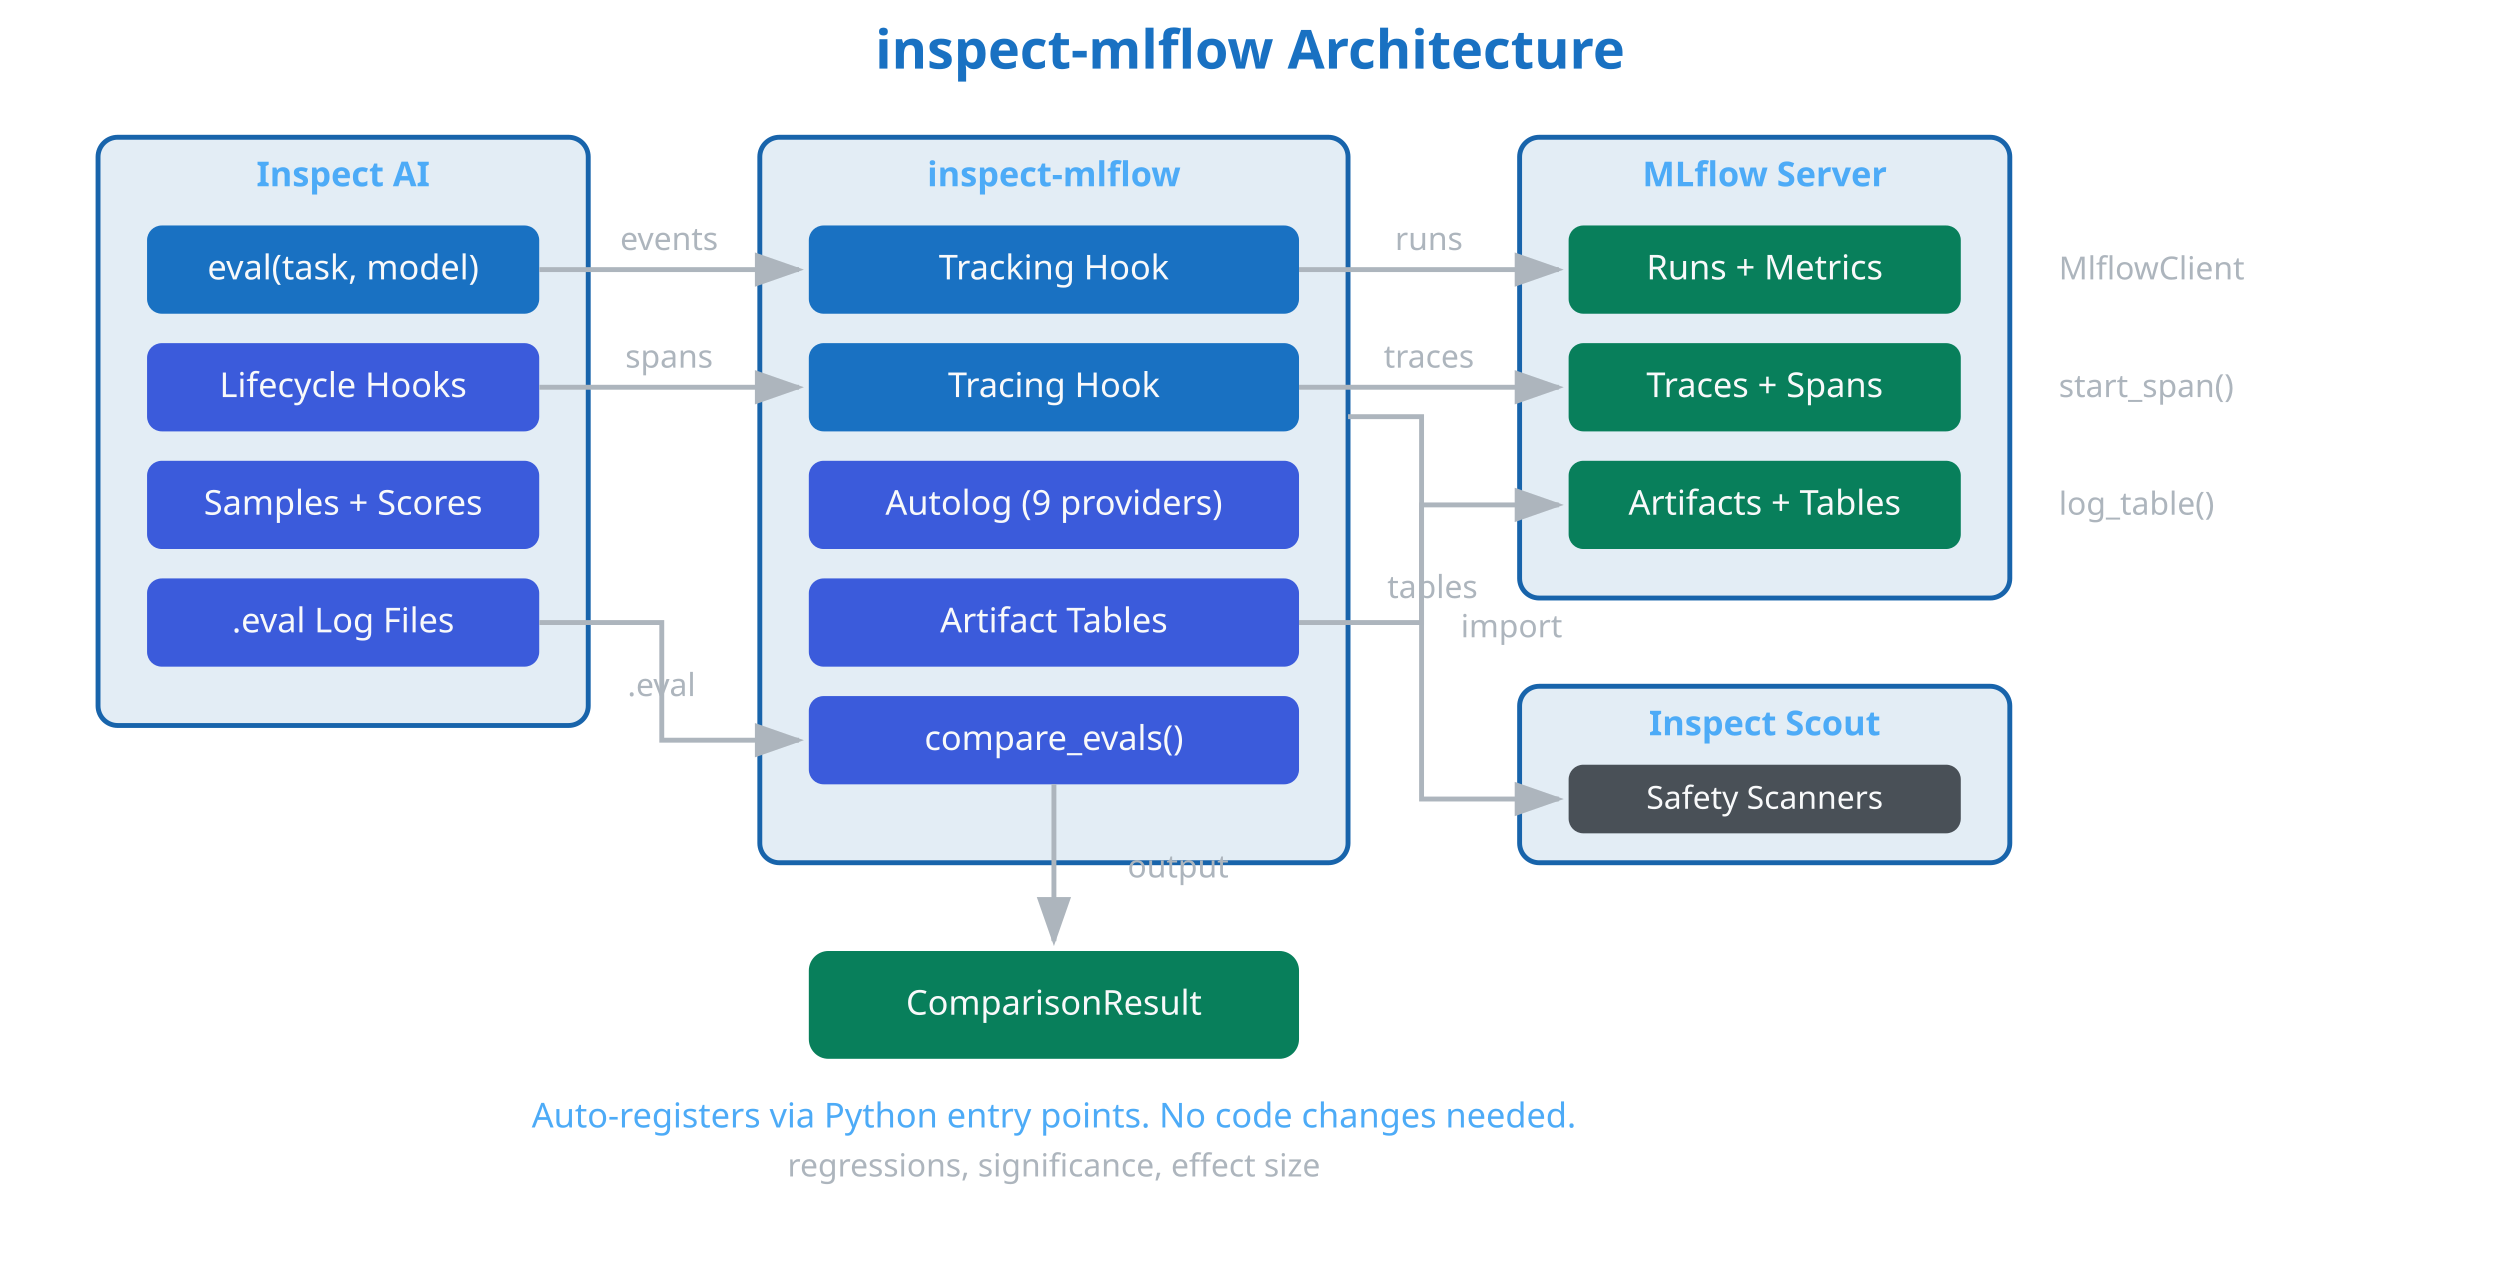
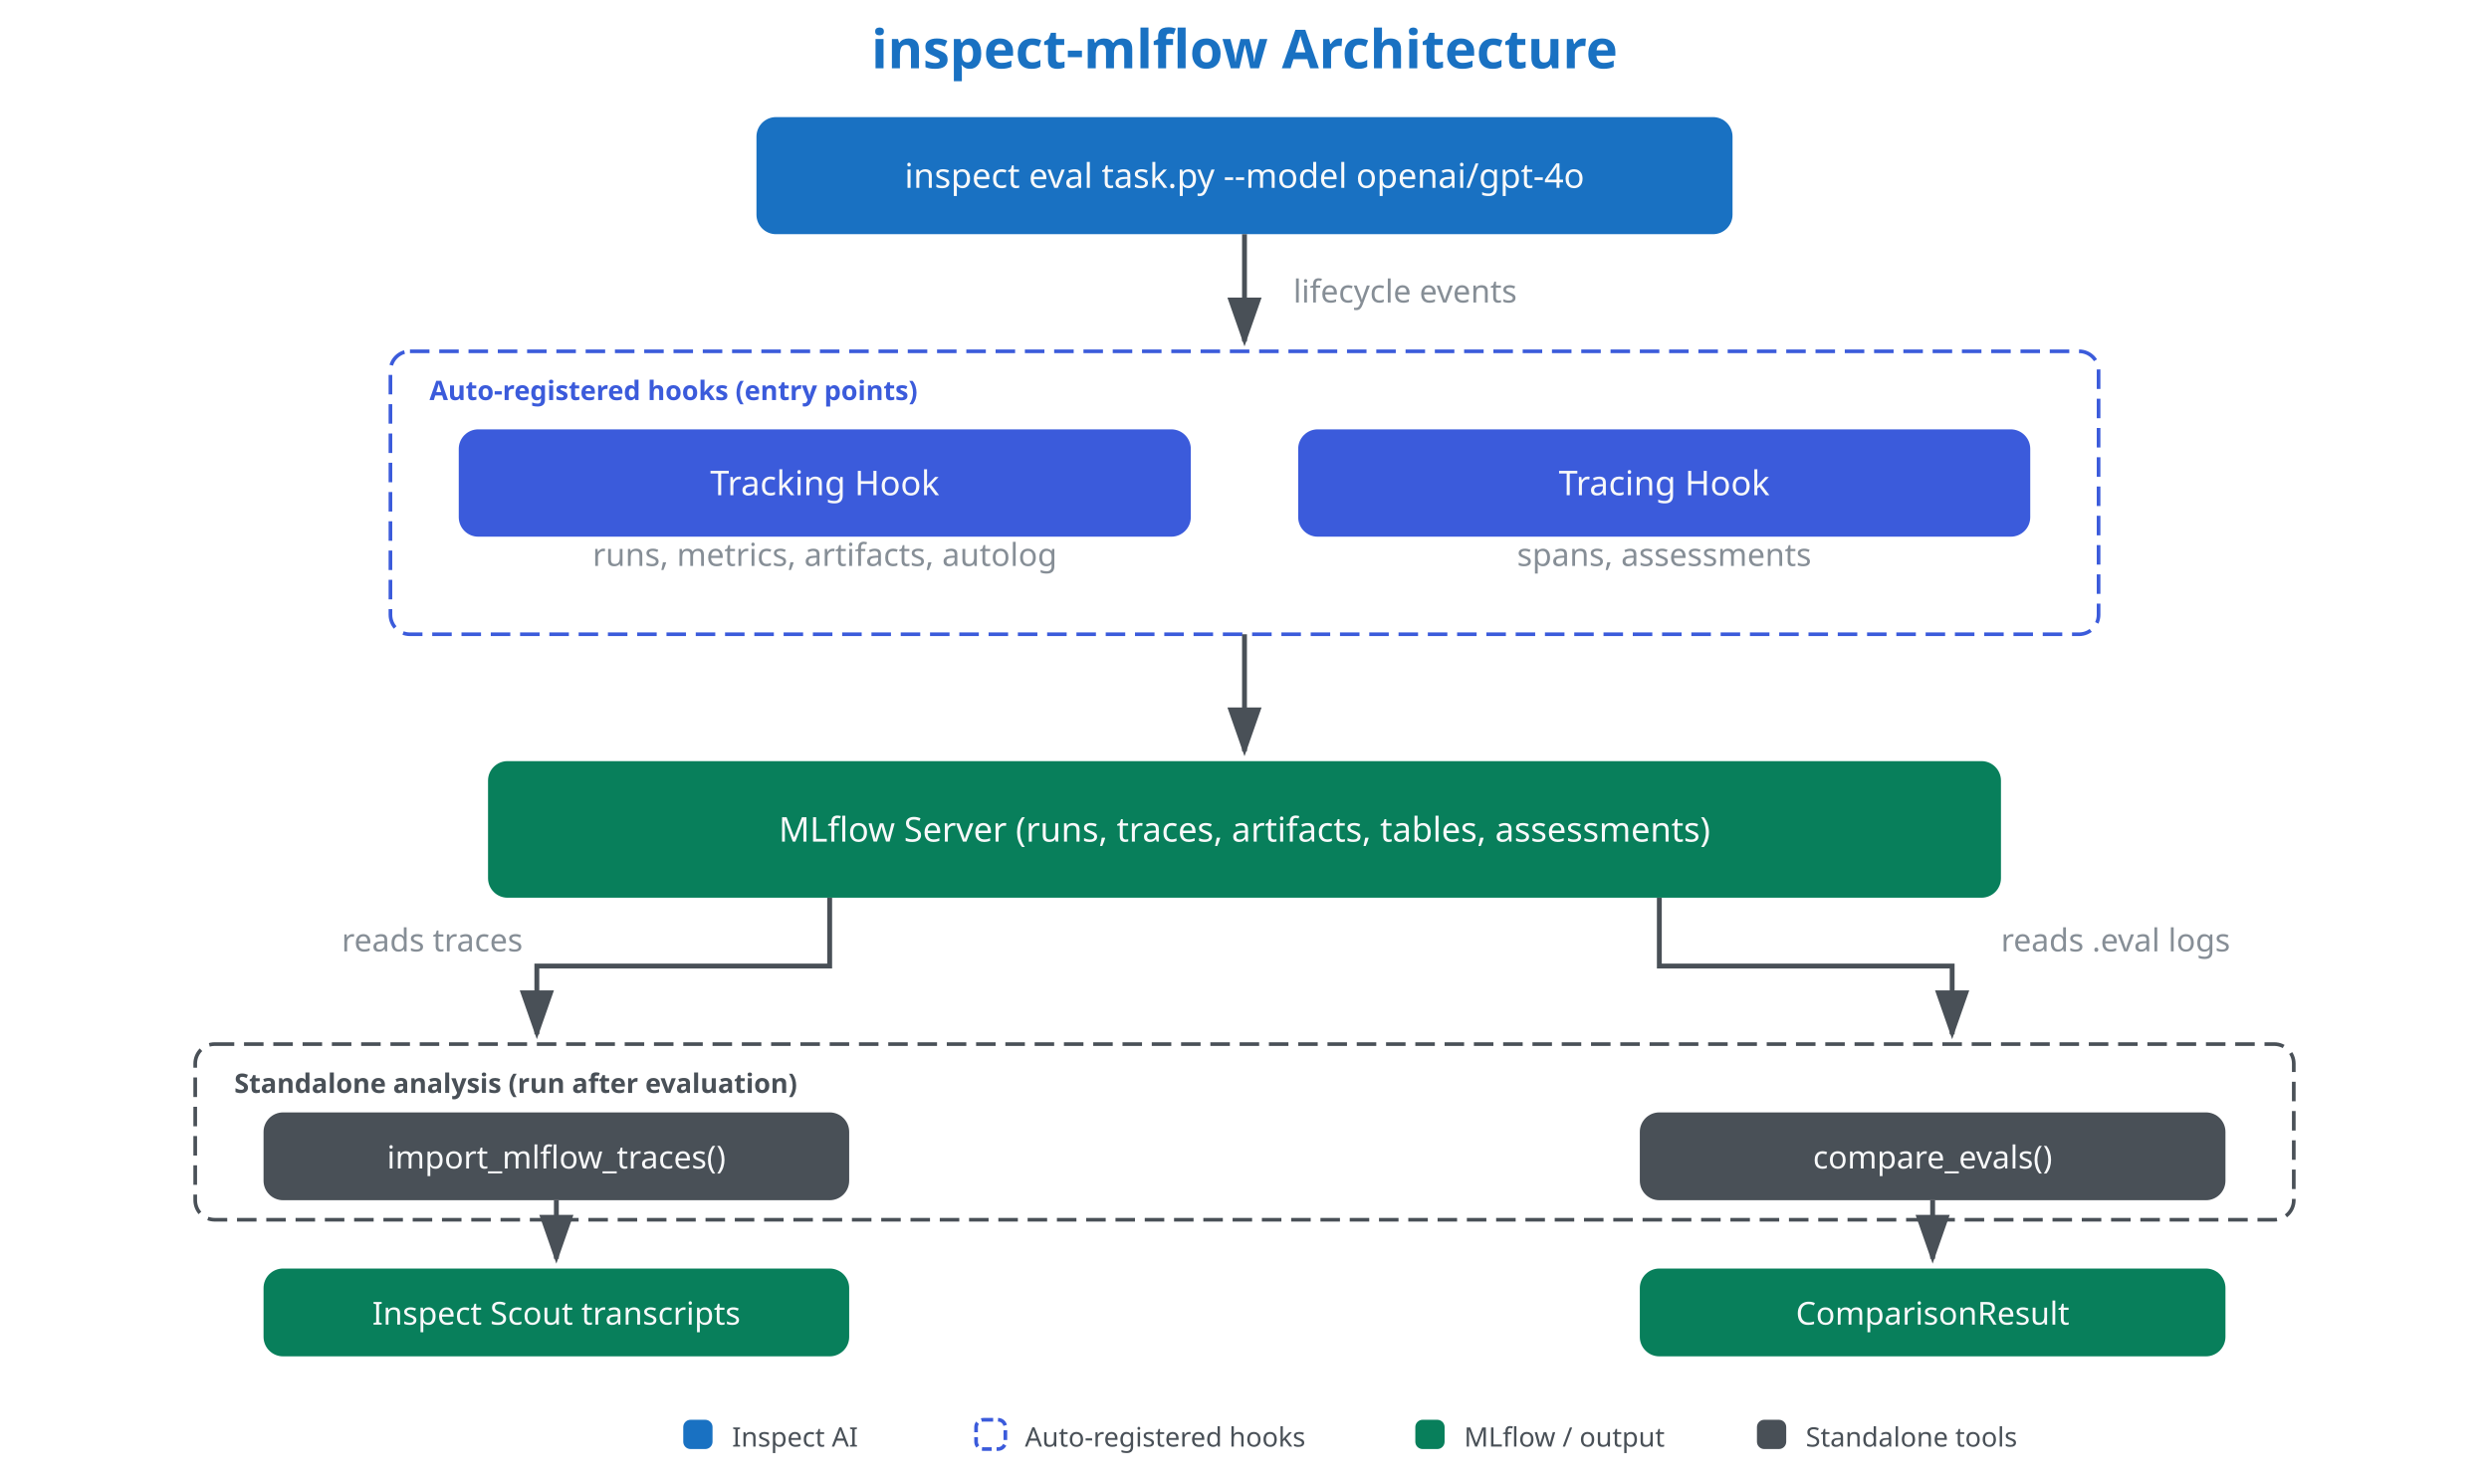
- <svg xmlns="http://www.w3.org/2000/svg" viewBox="0 0 1020 520" width="1020" height="520">
+ <svg xmlns="http://www.w3.org/2000/svg" viewBox="0 0 1020 608" width="1020" height="608">
  <defs>
-     <marker id="arr" markerWidth="10" markerHeight="7" refX="9" refY="3.5" orient="auto">
-       <polygon points="0 0, 10 3.5, 0 7" fill="#adb5bd" />
+     <marker id="arrow" markerWidth="10" markerHeight="7" refX="9" refY="3.5" orient="auto">
+       <polygon points="0 0, 10 3.5, 0 7" fill="#495057" />
    </marker>
-     <style>text { font-family: "DM Sans", "Segoe UI", system-ui, -apple-system, sans-serif; }</style>
+     <style>text { font-family: "Segoe UI", system-ui, -apple-system, sans-serif; }</style>
  </defs>
  <text x="510" y="28" font-size="22" fill="#1971c2" text-anchor="middle" font-weight="600">inspect-mlflow Architecture</text>
-   <rect x="40" y="56" width="200" height="240" rx="8" fill="rgba(24,100,171,0.12)" stroke="#1864ab" stroke-width="2" />
-   <text x="140" y="76" font-size="14" fill="#4dabf7" text-anchor="middle" font-weight="600">Inspect AI</text>
-   <rect x="60" y="92" width="160" height="36" rx="6" fill="#1971c2" />
-   <text x="140" y="114" font-size="14" fill="#f8f9fa" text-anchor="middle">eval(task, model)</text>
-   <rect x="60" y="140" width="160" height="36" rx="6" fill="#3b5bdb" />
-   <text x="140" y="162" font-size="14" fill="#f8f9fa" text-anchor="middle">Lifecycle Hooks</text>
-   <rect x="60" y="188" width="160" height="36" rx="6" fill="#3b5bdb" />
-   <text x="140" y="210" font-size="14" fill="#f8f9fa" text-anchor="middle">Samples + Scores</text>
-   <rect x="60" y="236" width="160" height="36" rx="6" fill="#3b5bdb" />
-   <text x="140" y="258" font-size="14" fill="#f8f9fa" text-anchor="middle">.eval Log Files</text>
-   <rect x="310" y="56" width="240" height="296" rx="8" fill="rgba(24,100,171,0.12)" stroke="#1864ab" stroke-width="2" />
-   <text x="430" y="76" font-size="14" fill="#4dabf7" text-anchor="middle" font-weight="600">inspect-mlflow</text>
-   <rect x="330" y="92" width="200" height="36" rx="6" fill="#1971c2" />
-   <text x="430" y="114" font-size="14" fill="#f8f9fa" text-anchor="middle">Tracking Hook</text>
-   <rect x="330" y="140" width="200" height="36" rx="6" fill="#1971c2" />
-   <text x="430" y="162" font-size="14" fill="#f8f9fa" text-anchor="middle">Tracing Hook</text>
-   <rect x="330" y="188" width="200" height="36" rx="6" fill="#3b5bdb" />
-   <text x="430" y="210" font-size="14" fill="#f8f9fa" text-anchor="middle">Autolog (9 providers)</text>
-   <rect x="330" y="236" width="200" height="36" rx="6" fill="#3b5bdb" />
-   <text x="430" y="258" font-size="14" fill="#f8f9fa" text-anchor="middle">Artifact Tables</text>
-   <rect x="330" y="284" width="200" height="36" rx="6" fill="#3b5bdb" />
-   <text x="430" y="306" font-size="14" fill="#f8f9fa" text-anchor="middle">compare_evals()</text>
-   <rect x="620" y="56" width="200" height="188" rx="8" fill="rgba(24,100,171,0.12)" stroke="#1864ab" stroke-width="2" />
-   <text x="720" y="76" font-size="14" fill="#4dabf7" text-anchor="middle" font-weight="600">MLflow Server</text>
-   <rect x="640" y="92" width="160" height="36" rx="6" fill="#087f5b" />
-   <text x="720" y="114" font-size="14" fill="#f8f9fa" text-anchor="middle">Runs + Metrics</text>
-   <rect x="640" y="140" width="160" height="36" rx="6" fill="#087f5b" />
-   <text x="720" y="162" font-size="14" fill="#f8f9fa" text-anchor="middle">Traces + Spans</text>
-   <rect x="640" y="188" width="160" height="36" rx="6" fill="#087f5b" />
-   <text x="720" y="210" font-size="14" fill="#f8f9fa" text-anchor="middle">Artifacts + Tables</text>
-   <rect x="620" y="280" width="200" height="72" rx="8" fill="rgba(24,100,171,0.12)" stroke="#1864ab" stroke-width="2" />
-   <text x="720" y="300" font-size="14" fill="#4dabf7" text-anchor="middle" font-weight="600">Inspect Scout</text>
-   <rect x="640" y="312" width="160" height="28" rx="6" fill="#495057" />
-   <text x="720" y="330" font-size="13" fill="#f8f9fa" text-anchor="middle">Safety Scanners</text>
-   <rect x="330" y="388" width="200" height="44" rx="8" fill="#087f5b" />
-   <text x="430" y="414" font-size="14" fill="#f8f9fa" text-anchor="middle">ComparisonResult</text>
-   <path d="M 220 110 L 326 110" stroke="#adb5bd" fill="none" stroke-width="2" marker-end="url(#arr)" />
-   <text x="273" y="102" font-size="13" fill="#adb5bd" text-anchor="middle">events</text>
-   <path d="M 220 158 L 326 158" stroke="#adb5bd" fill="none" stroke-width="2" marker-end="url(#arr)" />
-   <text x="273" y="150" font-size="13" fill="#adb5bd" text-anchor="middle">spans</text>
-   <path d="M 220 254 L 270 254 L 270 302 L 326 302" stroke="#adb5bd" fill="none" stroke-width="2" marker-end="url(#arr)" />
-   <text x="256" y="284" font-size="13" fill="#adb5bd">.eval</text>
-   <path d="M 530 110 L 636 110" stroke="#adb5bd" fill="none" stroke-width="2" marker-end="url(#arr)" />
-   <text x="583" y="102" font-size="13" fill="#adb5bd" text-anchor="middle">runs</text>
-   <path d="M 530 158 L 636 158" stroke="#adb5bd" fill="none" stroke-width="2" marker-end="url(#arr)" />
-   <text x="583" y="150" font-size="13" fill="#adb5bd" text-anchor="middle">traces</text>
-   <path d="M 530 254 L 580 254 L 580 206 L 636 206" stroke="#adb5bd" fill="none" stroke-width="2" marker-end="url(#arr)" />
-   <text x="566" y="244" font-size="13" fill="#adb5bd">tables</text>
-   <path d="M 550 170 L 580 170 L 580 326 L 636 326" stroke="#adb5bd" fill="none" stroke-width="2" marker-end="url(#arr)" />
-   <text x="596" y="260" font-size="13" fill="#adb5bd">import</text>
-   <path d="M 430 320 L 430 384" stroke="#adb5bd" fill="none" stroke-width="2" marker-end="url(#arr)" />
-   <text x="460" y="358" font-size="13" fill="#adb5bd">output</text>
-   <text x="430" y="460" font-size="14" fill="#4dabf7" text-anchor="middle">Auto-registers via Python entry points. No code changes needed.</text>
-   <text x="840" y="114" font-size="13" fill="#adb5bd">MlflowClient</text>
-   <text x="840" y="162" font-size="13" fill="#adb5bd">start_span()</text>
-   <text x="840" y="210" font-size="13" fill="#adb5bd">log_table()</text>
-   <text x="430" y="480" font-size="13" fill="#adb5bd" text-anchor="middle">regressions, significance, effect size</text>
+   <rect x="310" y="48" width="400" height="48" rx="8" fill="#1971c2" />
+   <text x="510" y="77" font-size="14" fill="#f8f9fa" text-anchor="middle" font-weight="500">inspect eval task.py --model openai/gpt-4o</text>
+   <path d="M 510 96 L 510 140" stroke="#495057" fill="none" stroke-width="2" marker-end="url(#arrow)" />
+   <text x="530" y="124" font-size="13" fill="#868e96">lifecycle events</text>
+   <rect x="160" y="144" width="700" height="116" rx="8" stroke="#3b5bdb" fill="none" stroke-width="1.5" stroke-dasharray="8,4" />
+   <text x="176" y="164" font-size="11" fill="#3b5bdb" font-weight="600">Auto-registered hooks (entry points)</text>
+   <rect x="188" y="176" width="300" height="44" rx="8" fill="#3b5bdb" />
+   <text x="338" y="203" font-size="14" fill="#f8f9fa" text-anchor="middle">Tracking Hook</text>
+   <text x="338" y="232" font-size="13" fill="#868e96" text-anchor="middle">runs, metrics, artifacts, autolog</text>
+   <rect x="532" y="176" width="300" height="44" rx="8" fill="#3b5bdb" />
+   <text x="682" y="203" font-size="14" fill="#f8f9fa" text-anchor="middle">Tracing Hook</text>
+   <text x="682" y="232" font-size="13" fill="#868e96" text-anchor="middle">spans, assessments</text>
+   <path d="M 510 260 L 510 308" stroke="#495057" fill="none" stroke-width="2" marker-end="url(#arrow)" />
+   <rect x="200" y="312" width="620" height="56" rx="8" fill="#087f5b" />
+   <text x="510" y="345" font-size="14" fill="#f8f9fa" text-anchor="middle" font-weight="500">MLflow Server (runs, traces, artifacts, tables, assessments)</text>
+   <path d="M 340 368 L 340 396 L 220 396 L 220 424" stroke="#495057" fill="none" stroke-width="2" marker-end="url(#arrow)" />
+   <text x="140" y="390" font-size="13" fill="#868e96">reads traces</text>
+   <path d="M 680 368 L 680 396 L 800 396 L 800 424" stroke="#495057" fill="none" stroke-width="2" marker-end="url(#arrow)" />
+   <text x="820" y="390" font-size="13" fill="#868e96">reads .eval logs</text>
+   <rect x="80" y="428" width="860" height="72" rx="8" stroke="#495057" fill="none" stroke-width="1.5" stroke-dasharray="8,4" />
+   <text x="96" y="448" font-size="11" fill="#495057" font-weight="600">Standalone analysis (run after evaluation)</text>
+   <rect x="108" y="456" width="240" height="36" rx="8" fill="#495057" />
+   <text x="228" y="479" font-size="13" fill="#f8f9fa" text-anchor="middle">import_mlflow_traces()</text>
+   <rect x="672" y="456" width="240" height="36" rx="8" fill="#495057" />
+   <text x="792" y="479" font-size="13" fill="#f8f9fa" text-anchor="middle">compare_evals()</text>
+   <rect x="108" y="520" width="240" height="36" rx="8" fill="#087f5b" />
+   <text x="228" y="543" font-size="13" fill="#f8f9fa" text-anchor="middle">Inspect Scout transcripts</text>
+   <rect x="672" y="520" width="240" height="36" rx="8" fill="#087f5b" />
+   <text x="792" y="543" font-size="13" fill="#f8f9fa" text-anchor="middle">ComparisonResult</text>
+   <path d="M 228 492 L 228 516" stroke="#495057" fill="none" stroke-width="2" marker-end="url(#arrow)" />
+   <path d="M 792 492 L 792 516" stroke="#495057" fill="none" stroke-width="2" marker-end="url(#arrow)" />
+   <rect x="280" y="582" width="12" height="12" rx="3" fill="#1971c2" />
+   <text x="300" y="593" font-size="11" fill="#495057">Inspect AI</text>
+   <rect x="400" y="582" width="12" height="12" rx="3" stroke="#3b5bdb" fill="none" stroke-width="1.5" stroke-dasharray="4,2" />
+   <text x="420" y="593" font-size="11" fill="#495057">Auto-registered hooks</text>
+   <rect x="580" y="582" width="12" height="12" rx="3" fill="#087f5b" />
+   <text x="600" y="593" font-size="11" fill="#495057">MLflow / output</text>
+   <rect x="720" y="582" width="12" height="12" rx="3" fill="#495057" />
+   <text x="740" y="593" font-size="11" fill="#495057">Standalone tools</text>
</svg>
